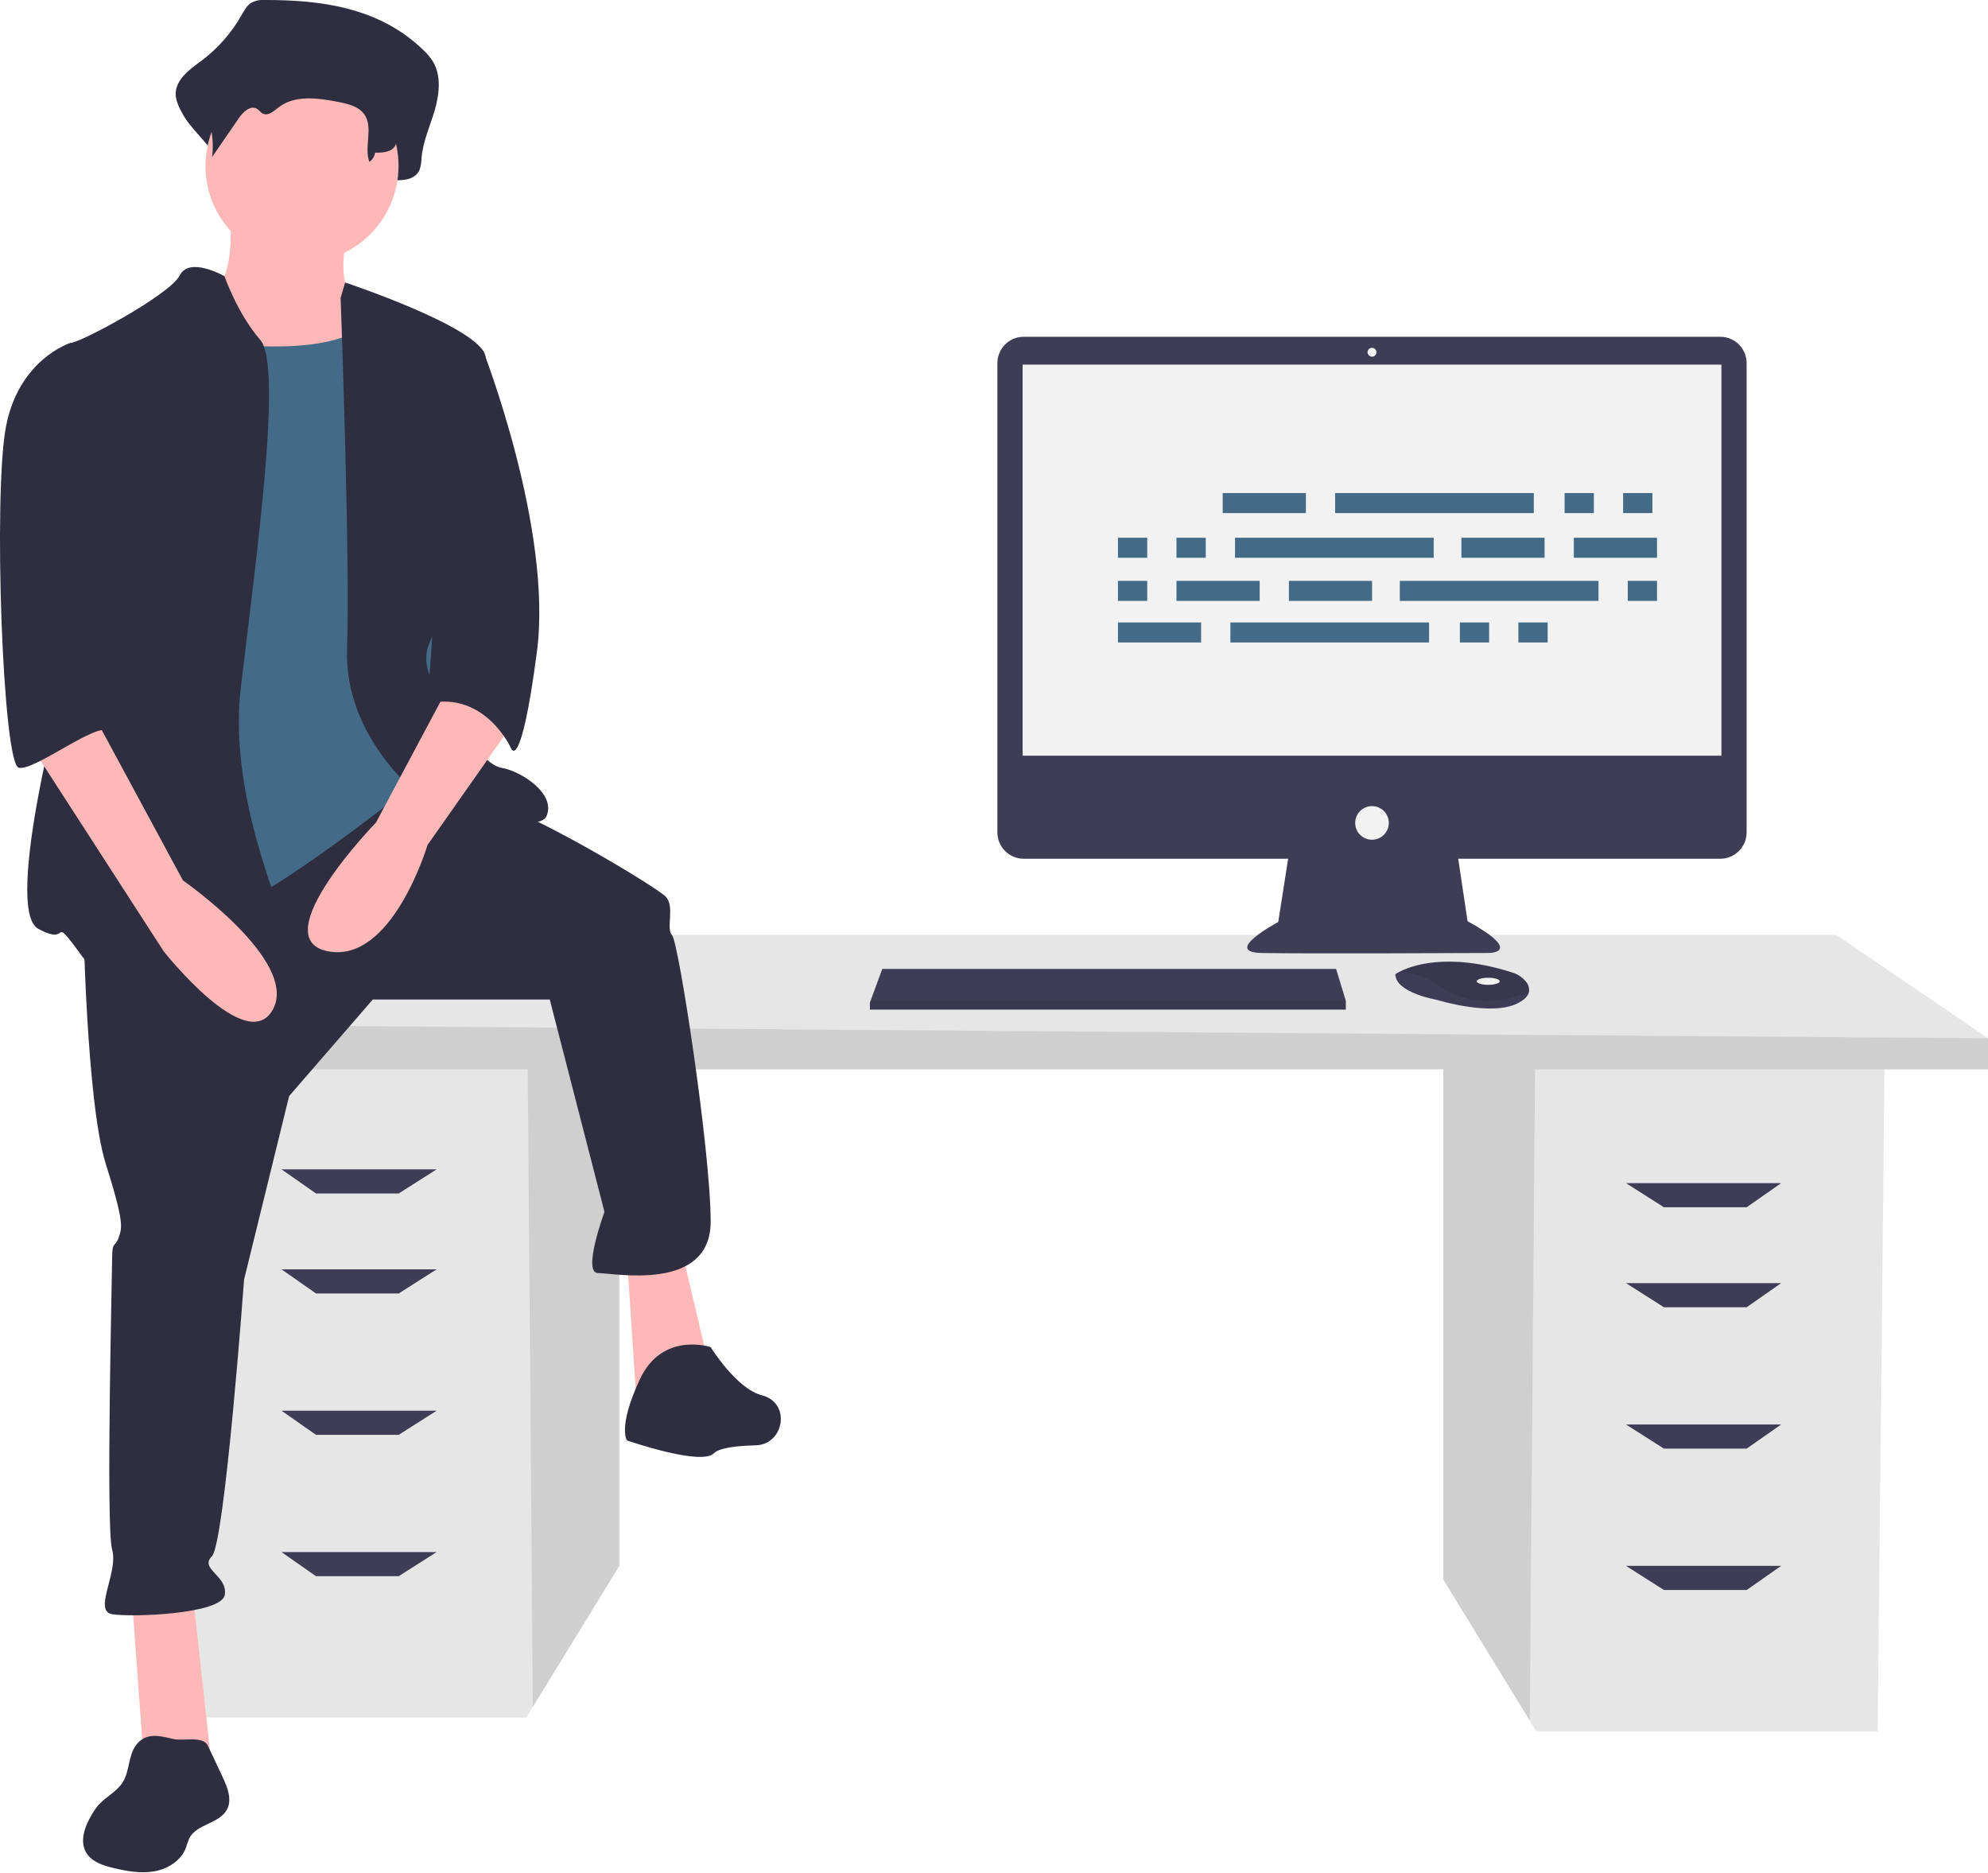
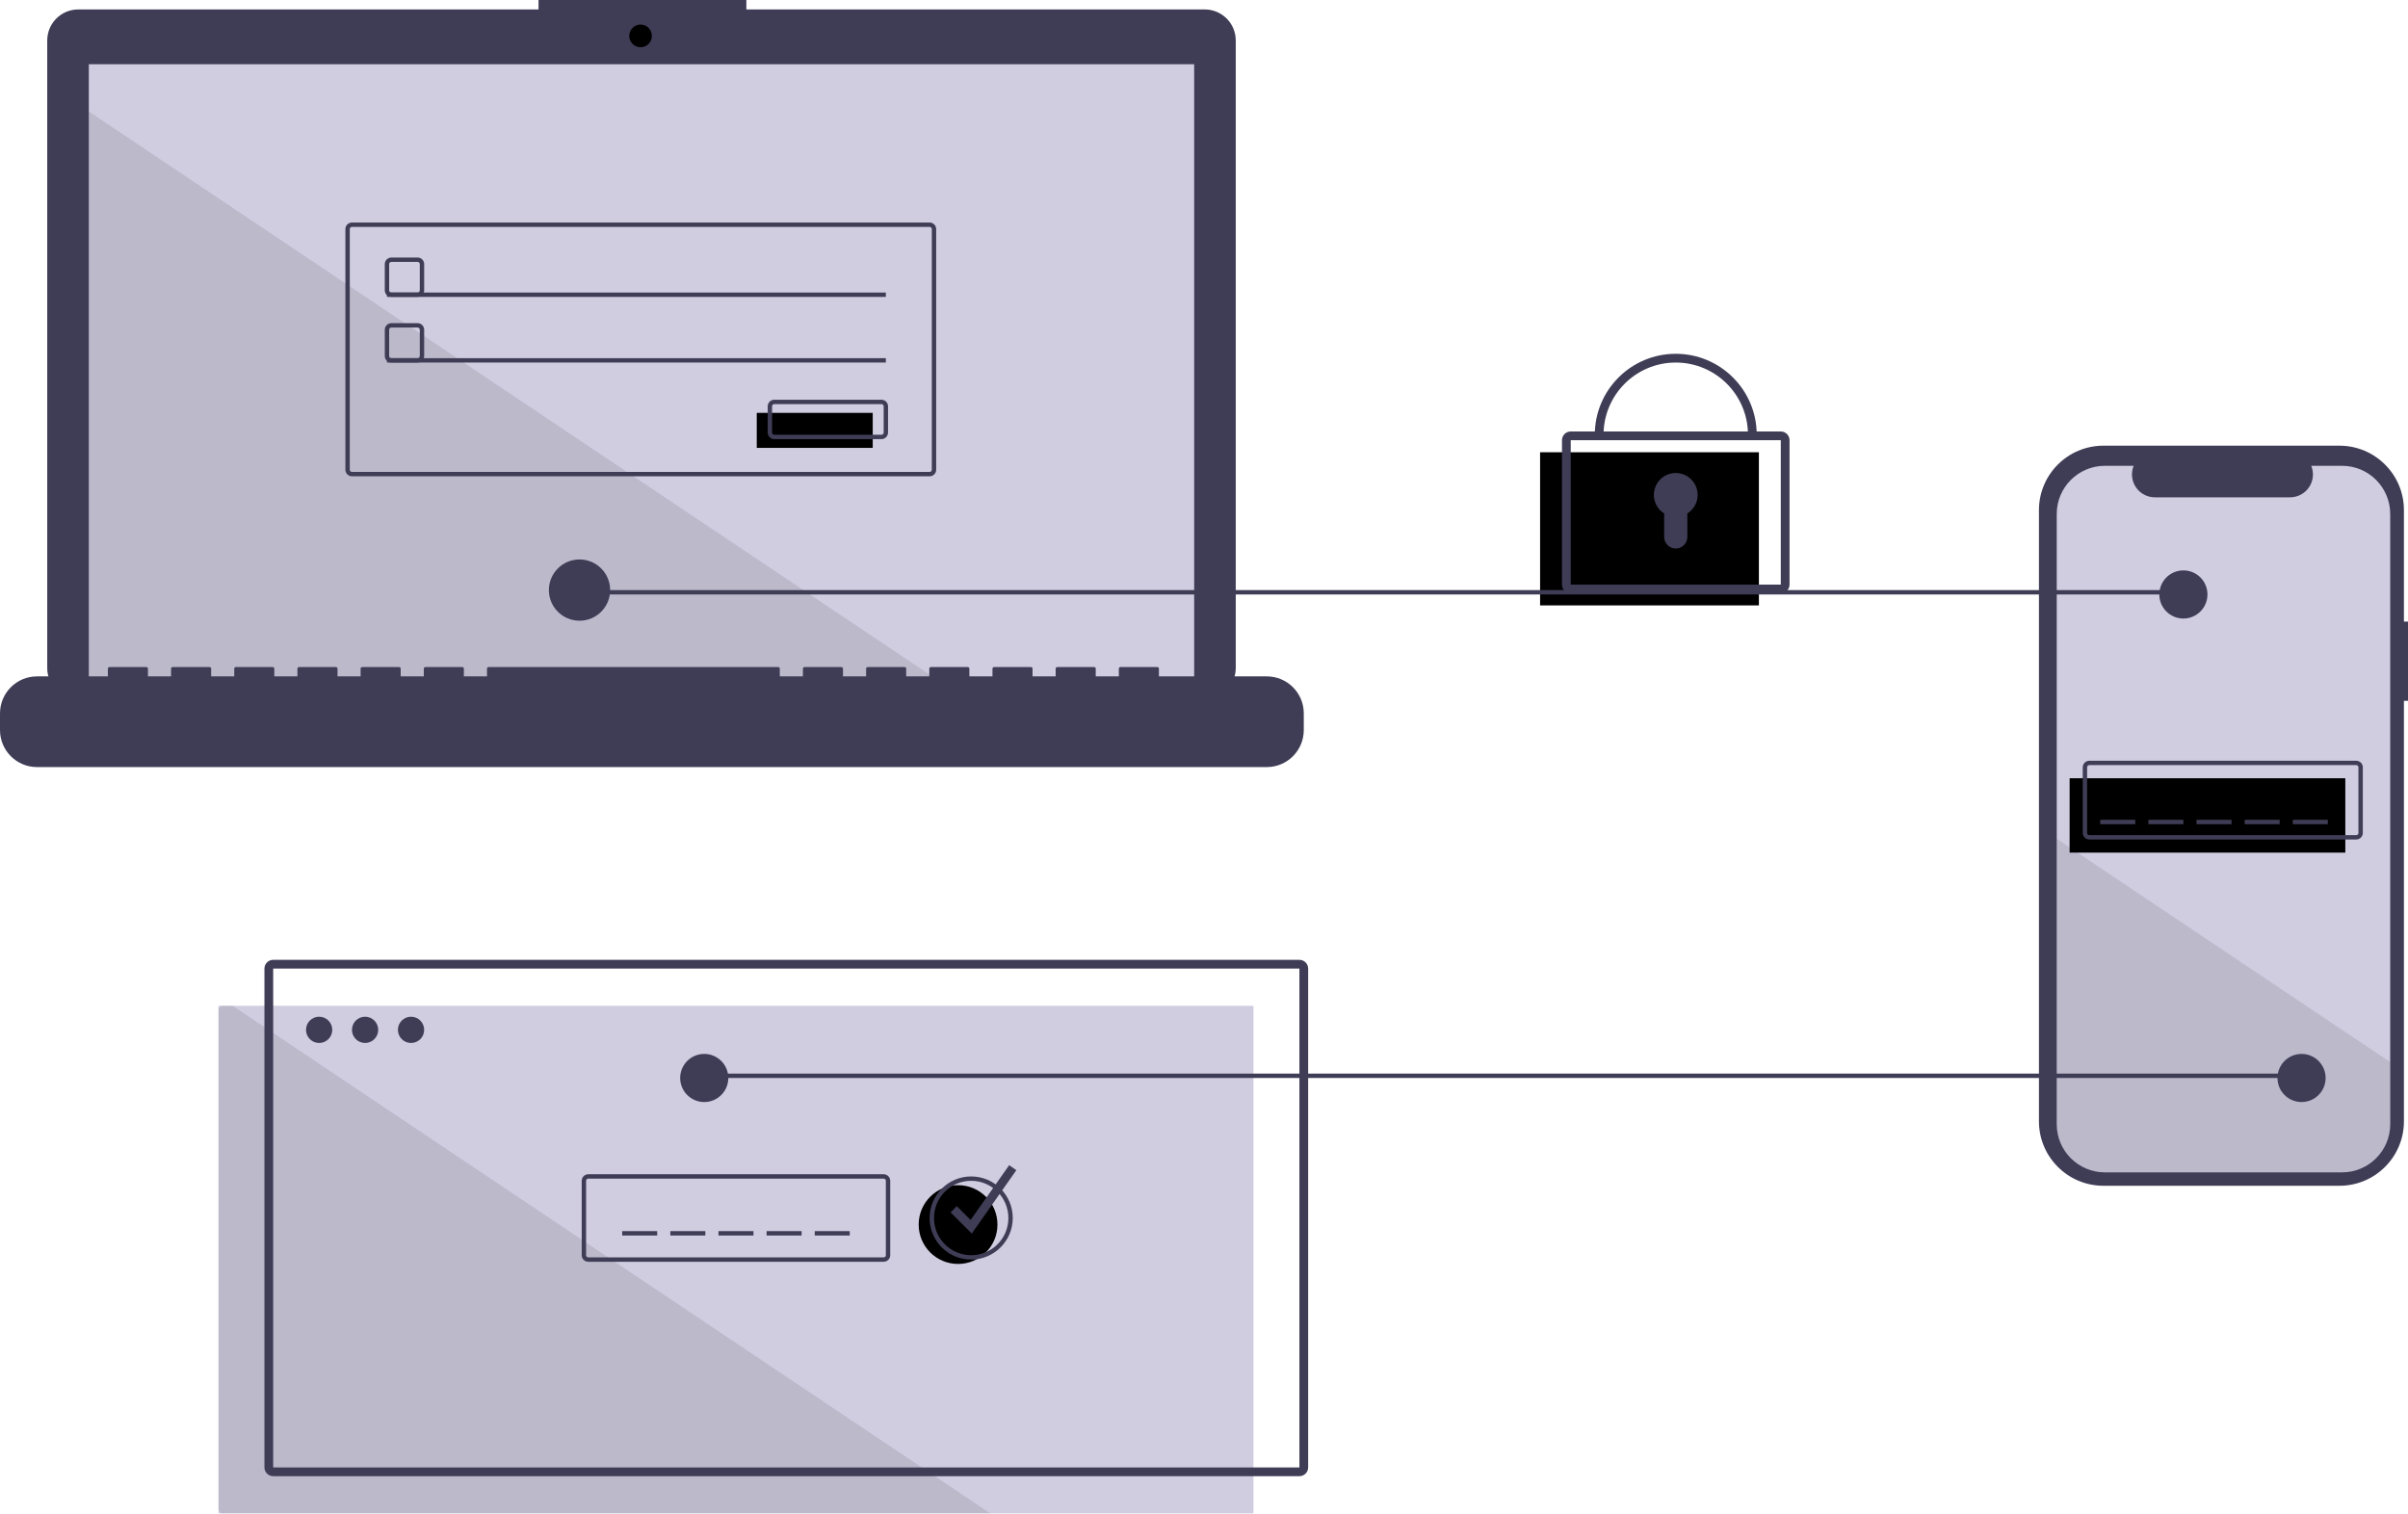
- <svg xmlns="http://www.w3.org/2000/svg" data-name="Layer 1" width="711.188" height="669.683" viewBox="0 0 711.188 669.683">
-   <polygon points="516.326 380.018 516.326 565.013 547.27 615.443 549.625 619.279 671.722 619.279 674.189 380.018 516.326 380.018" fill="#e6e6e6" />
-   <polygon points="516.326 380.018 516.326 565.013 547.27 615.443 549.169 380.018 516.326 380.018" opacity="0.1" />
-   <polygon points="221.566 375.084 221.566 560.08 190.622 610.51 188.267 614.345 66.17 614.345 63.703 375.084 221.566 375.084" fill="#e6e6e6" />
-   <polygon points="221.566 375.084 221.566 560.08 190.622 610.51 188.723 375.084 221.566 375.084" opacity="0.1" />
-   <polygon points="711.188 371.385 711.188 382.484 47.67 382.484 47.67 366.451 109.335 334.385 656.923 334.385 711.188 371.385" fill="#e6e6e6" />
-   <polygon points="711.188 371.385 711.188 382.484 47.67 382.484 47.67 366.451 711.188 371.385" opacity="0.1" />
-   <polygon points="142.635 426.883 113.035 426.883 100.702 418.25 156.201 418.25 142.635 426.883" fill="#3f3d56" />
-   <polygon points="142.635 462.649 113.035 462.649 100.702 454.016 156.201 454.016 142.635 462.649" fill="#3f3d56" />
-   <polygon points="142.635 513.215 113.035 513.215 100.702 504.581 156.201 504.581 142.635 513.215" fill="#3f3d56" />
-   <polygon points="142.635 563.78 113.035 563.78 100.702 555.147 156.201 555.147 142.635 563.78" fill="#3f3d56" />
-   <polygon points="595.257 431.816 624.857 431.816 637.19 423.183 581.691 423.183 595.257 431.816" fill="#3f3d56" />
-   <polygon points="595.257 467.582 624.857 467.582 637.19 458.949 581.691 458.949 595.257 467.582" fill="#3f3d56" />
-   <polygon points="595.257 518.148 624.857 518.148 637.19 509.515 581.691 509.515 595.257 518.148" fill="#3f3d56" />
-   <polygon points="595.257 568.713 624.857 568.713 637.19 560.08 581.691 560.08 595.257 568.713" fill="#3f3d56" />
-   <path d="M859.82,235.615H610.634a9.423,9.423,0,0,0-9.424,9.424V412.897a9.423,9.423,0,0,0,9.424,9.424h94.593l-3.544,22.626s-20.253,10.759-6.013,11.076,81.328,0,81.328,0,12.974,0-7.595-11.392l-3.334-22.31h93.75a9.423,9.423,0,0,0,9.424-9.424V245.039A9.423,9.423,0,0,0,859.82,235.615Z" transform="translate(-244.406 -115.1587)" fill="#3f3d56" />
-   <rect x="365.823" y="130.424" width="249.996" height="139.871" fill="#f2f2f2" />
-   <circle cx="490.821" cy="125.994" r="1.582" fill="#f2f2f2" />
-   <circle cx="490.821" cy="294.346" r="6.013" fill="#f2f2f2" />
-   <polygon points="481.452 357.952 481.452 361.117 311.202 361.117 311.202 358.585 311.436 357.952 315.632 346.56 477.971 346.56 481.452 357.952" fill="#3f3d56" />
-   <path d="M791.376,470.013c-.31,1.326-1.481,2.725-4.127,4.047-9.493,4.747-28.797-1.266-28.797-1.266s-14.873-2.532-14.873-9.177a11.866,11.866,0,0,1,1.304-.775c3.991-2.112,17.225-7.322,40.691.221a9.786,9.786,0,0,1,4.46,2.923A4.667,4.667,0,0,1,791.376,470.013Z" transform="translate(-244.406 -115.1587)" fill="#3f3d56" />
-   <path d="M791.376,470.013c-11.62,4.452-21.977,4.785-32.607-2.598a23.343,23.343,0,0,0-13.886-4.573c3.991-2.112,17.225-7.322,40.691.221a9.786,9.786,0,0,1,4.46,2.923A4.667,4.667,0,0,1,791.376,470.013Z" transform="translate(-244.406 -115.1587)" opacity="0.1" />
-   <ellipse cx="532.4" cy="350.99" rx="4.114" ry="1.266" fill="#f2f2f2" />
-   <polygon points="481.452 357.952 481.452 361.117 311.202 361.117 311.202 358.585 311.436 357.952 481.452 357.952" opacity="0.1" />
-   <path d="M339.068,115.159a8.554,8.554,0,0,0-4.961,1.108c-1.476,1.011-2.406,2.782-3.356,4.429a52.986,52.986,0,0,1-14.434,16.305c-4.289,3.142-9.742,7.06-9.008,12.853a17.372,17.372,0,0,0,2.091,5.426c3.957,7.987,14.754,14.159,13.692,23.273,3.931-6.581-1.327-9.835,2.604-16.416,1.872-3.134,5.124-6.672,7.951-4.704.946.659,1.568,1.841,2.553,2.419,2.351,1.38,4.853-1.258,6.934-3.126,7.177-6.443,17.383-4.755,26.314-2.747,4.216.948,8.847,2.191,11.34,6.221,3.277,5.298-3.113,11.02-4.728,17.01a3.264,3.264,0,0,0,3.503,4.062c2.68-.264,5.854-.481,6.013-1.657,3.372.12,7.503-.262,8.947-3.772a14.762,14.762,0,0,0,.693-4.293c.53-5.897,3.033-11.277,4.691-16.89s2.379-12.191-.419-17.167a19.864,19.864,0,0,0-3.666-4.456C379.94,117.67,359.063,115.136,339.068,115.159Z" transform="translate(-244.406 -115.1587)" fill="#2f2e41" />
-   <path d="M326.544,190.064s3.453,28.778-9.209,31.081,11.511,41.441,11.511,41.441l57.557,6.907-13.814-46.045s-9.209-3.453-3.453-26.476S326.544,190.064,326.544,190.064Z" transform="translate(-244.406 -115.1587)" fill="#ffb8b8" />
-   <polygon points="47.028 569.318 51.633 632.631 75.806 632.631 68.9 569.318 47.028 569.318" fill="#ffb8b8" />
-   <polygon points="224.303 449.6 227.756 502.552 254.233 491.041 243.872 447.298 224.303 449.6" fill="#ffb8b8" />
-   <path d="M274.167,442.738s1.151,66.766,8.058,88.637,5.756,23.023,4.605,26.476-2.302,1.151-2.302,6.907-2.302,96.695,0,104.753-6.907,21.872,0,23.023,39.139,0,40.29-6.907-9.209-9.209-4.605-13.814,11.511-98.998,11.511-98.998l16.116-65.615,29.93-34.534H441.082l19.569,75.975s-8.058,21.872-2.302,21.872,40.29,6.907,40.29-18.418S487.127,451.947,484.825,449.645s1.151-10.36-2.302-13.814-43.743-27.627-58.708-32.232S387.857,393.515,387.857,393.515Z" transform="translate(-244.406 -115.1587)" fill="#2f2e41" />
-   <path d="M498.639,596.991s-17.267-5.756-25.325,11.511-4.605,21.872-4.605,21.872,26.476,9.209,31.081,4.605c2.003-2.003,8.365-2.699,14.913-2.846,9.973-.224,12.626-14.333,3.207-17.619q-.421-.147-.853-.255C507.848,611.955,498.639,596.991,498.639,596.991Z" transform="translate(-244.406 -115.1587)" fill="#2f2e41" />
-   <circle cx="108.038" cy="59.365" r="34.534" fill="#ffb8b8" />
-   <path d="M307.55,235.534s56.406,11.511,70.219-6.907,19.569,51.801,19.569,51.801l6.907,73.673-10.36,40.29s-54.103,43.743-71.37,47.197-43.743,5.756-43.743,5.756,8.058-127.776,8.058-130.078S307.55,235.534,307.55,235.534Z" transform="translate(-244.406 -115.1587)" fill="#436b87" />
-   <path d="M324.704,213.945s-12.55-7.189-16.003-.282S273.016,237.836,269.562,237.836s6.907,95.544,2.302,107.056S245.389,440.436,258.051,447.343s3.453-6.907,16.116,10.36,74.824,17.267,78.277,10.36-27.627-58.708-21.872-107.056,14.965-115.114,6.907-124.323S324.704,213.945,324.704,213.945Z" transform="translate(-244.406 -115.1587)" fill="#2f2e41" />
-   <path d="M366.258,221.72l1.603-5.518s47.895,15.878,50.198,26.238,1.151,82.882-6.907,88.637-19.569,14.965-11.511,28.778,17.267,28.778,24.174,29.93,19.569,9.209,16.116,17.267-44.894-6.907-44.894-6.907-27.627-20.72-26.476-52.952S366.258,221.72,366.258,221.72Z" transform="translate(-244.406 -115.1587)" fill="#2f2e41" />
-   <path d="M406.548,357.554l-27.627,51.801s-40.29,41.441-17.267,46.045,35.685-37.987,35.685-37.987l29.93-42.592Z" transform="translate(-244.406 -115.1587)" fill="#ffb8b8" />
-   <path d="M340.75,124.195a7.838,7.838,0,0,0-4.039.783,9.413,9.413,0,0,0-2.732,3.131,39.773,39.773,0,0,1-11.75,11.524c-3.491,2.221-7.93,4.99-7.333,9.084a11.359,11.359,0,0,0,1.702,3.835,30.163,30.163,0,0,1,3.665,18.801l9.6-13.954c1.524-2.215,4.171-4.715,6.472-3.324.77.466,1.276,1.301,2.078,1.71,1.914.975,3.95-.889,5.644-2.21,5.842-4.554,14.15-3.361,21.421-1.942,3.432.67,7.202,1.549,9.231,4.397,3.372,4.733-.149,11.572,1.819,17.04a5.023,5.023,0,0,0,2.079-3.317c2.745.085,6.107-.185,7.283-2.666a9.188,9.188,0,0,0,.564-3.034c.432-4.168,2.469-7.971,3.819-11.938s1.937-8.616-.341-12.133a14.681,14.681,0,0,0-2.984-3.149C374.022,125.97,357.027,124.178,340.75,124.195Z" transform="translate(-244.406 -115.1587)" fill="#2f2e41" />
-   <path d="M406.548,237.836l10.725,2.847s24.96,63.919,19.204,107.662-9.209,34.534-9.209,34.534-9.209-20.72-29.93-16.116Z" transform="translate(-244.406 -115.1587)" fill="#2f2e41" />
-   <path d="M293.029,739.422c-2.776,3.772-2.219,9.165-4.678,13.151-2.131,3.455-6.148,5.267-8.814,8.329a22.326,22.326,0,0,0-2.266,3.26c-2.473,4.143-4.483,9.452-2.048,13.616,1.959,3.35,6.078,4.66,9.855,5.552,4.774,1.128,9.734,2.031,14.564,1.169s9.549-3.819,11.271-8.412a32.5,32.5,0,0,1,1.205-3.401c2.617-5.153,10.827-5.209,13.506-10.33,1.875-3.584.151-7.916-1.571-11.576l-5.261-11.177c-1.746-3.709-8.824-1.576-12.513-2.465C301.465,735.978,296.491,734.701,293.029,739.422Z" transform="translate(-244.406 -115.1587)" fill="#2f2e41" />
-   <path d="M254.598,380.577l48.348,74.824s29.93,37.987,39.139,20.72-32.232-46.045-32.232-46.045L278.772,372.519Z" transform="translate(-244.406 -115.1587)" fill="#ffb8b8" />
-   <path d="M278.772,240.138,269.562,237.836s-18.418,5.756-23.023,29.93-1.151,120.869,4.605,122.02,28.427-16.837,32.056-13.023-7.882-15.756-4.429-26.116S278.772,240.138,278.772,240.138Z" transform="translate(-244.406 -115.1587)" fill="#2f2e41" />
-   <g id="f3c2397c-d780-4cc6-97d8-1503d8277a2c" data-name="Group 13">
-     <rect id="ad41612f-86f7-46b2-a964-3a5da7bcf3cf" data-name="Rectangle 55" x="437.407" y="176.363" width="29.752" height="7.163" fill="#436b87" />
-     <rect id="b9a0b375-cc2a-4c59-8850-661af54e4f62" data-name="Rectangle 56" x="559.722" y="176.363" width="10.468" height="7.163" fill="#436b87" />
-     <rect id="e174c2ab-9bc5-41ec-b37c-b06fbf8a9878" data-name="Rectangle 57" x="580.659" y="176.363" width="10.468" height="7.163" fill="#436b87" />
-     <rect id="ba2479ac-4c7d-43b4-a028-73b1e20e4002" data-name="Rectangle 58" x="477.628" y="176.363" width="71.075" height="7.163" fill="#436b87" />
-     <rect id="ac60ef86-00f2-480b-8171-28b6fdfc1958" data-name="Rectangle 59" x="399.941" y="222.644" width="29.752" height="7.163" fill="#436b87" />
-     <rect id="b3d8298d-cd65-487a-8b19-4cee946356e7" data-name="Rectangle 60" x="522.256" y="222.644" width="10.468" height="7.163" fill="#436b87" />
-     <rect id="ed27f15f-f0c4-4569-8330-a6688f8e356c" data-name="Rectangle 61" x="543.193" y="222.644" width="10.468" height="7.163" fill="#436b87" />
-     <rect id="f685c005-adaf-4d60-acda-005b037d82a6" data-name="Rectangle 62" x="440.162" y="222.644" width="71.075" height="7.163" fill="#436b87" />
-     <rect id="eca7c7fc-83f8-48ca-a588-6606db47af3f" data-name="Rectangle 63" x="522.807" y="192.341" width="29.752" height="7.163" fill="#436b87" />
-     <rect id="a71b5b2f-f8b9-481d-a301-5e3357e5fe42" data-name="Rectangle 64" x="563.028" y="192.341" width="29.752" height="7.163" fill="#436b87" />
-     <rect id="abb3a25a-f854-41fc-8391-e6ad9fbe2417" data-name="Rectangle 66" x="399.941" y="192.341" width="10.468" height="7.163" fill="#436b87" />
-     <rect id="add2b425-b775-4eb5-9c25-8c4c14f957c9" data-name="Rectangle 67" x="420.878" y="192.341" width="10.468" height="7.163" fill="#436b87" />
-     <rect id="b7159612-3b84-4b0b-a885-612eaab04c06" data-name="Rectangle 68" x="441.815" y="192.341" width="71.075" height="7.163" fill="#436b87" />
-     <rect id="edfc7301-4de5-47dc-80e2-1ae2da982d6d" data-name="Rectangle 69" x="461.099" y="207.768" width="29.752" height="7.163" fill="#436b87" />
-     <rect id="e1009f91-6275-4375-80fa-0d778e331fdc" data-name="Rectangle 70" x="420.878" y="207.768" width="29.752" height="7.163" fill="#436b87" />
-     <rect id="a060fb9f-1f1a-4862-9a69-16dd49199e18" data-name="Rectangle 71" x="399.941" y="207.768" width="10.468" height="7.163" fill="#436b87" />
-     <rect id="b6754d5f-104f-449c-b9a9-cf9ac82bf5fe" data-name="Rectangle 73" x="582.312" y="207.768" width="10.468" height="7.163" fill="#436b87" />
-     <rect id="e6ed1ccd-2cfd-450f-a339-07df3a1ee6bb" data-name="Rectangle 74" x="500.768" y="207.768" width="71.075" height="7.163" fill="#436b87" />
-   </g>
+ <svg xmlns="http://www.w3.org/2000/svg" data-name="Layer 1" width="1100.501" height="691.707" viewBox="0 0 1100.501 691.707">
+   <path d="M1150.25,388.237h-1.859V337.322a29.468,29.468,0,0,0-29.469-29.469H1011.052a29.468,29.468,0,0,0-29.469,29.469V616.648a29.469,29.469,0,0,0,29.469,29.469h107.871a29.469,29.469,0,0,0,29.469-29.469V424.48h1.859Z" transform="translate(-49.74968 -104.1466)" fill="#3f3d56" />
+   <path d="M1142.121,339.053v278.92a22.011,22.011,0,0,1-22.01,22.01h-108.39a22.002,22.002,0,0,1-22-22.01v-278.92a22,22,0,0,1,22-22h13.15a10.461,10.461,0,0,0,9.68,14.4h61.8a10.44,10.44,0,0,0,9.68-14.4H1120.111A22.009,22.009,0,0,1,1142.121,339.053Z" transform="translate(-49.74968 -104.1466)" fill="#d0cde1" />
+   <rect x="945.851" y="355.707" width="126" height="34" fill="#000000" />
+   <path d="M1126.601,487.853h-122a3.003,3.003,0,0,1-3-3v-30a3.003,3.003,0,0,1,3-3h122a3.003,3.003,0,0,1,3,3v30A3.003,3.003,0,0,1,1126.601,487.853Zm-122-34a1.001,1.001,0,0,0-1,1v30a1.001,1.001,0,0,0,1,1h122a1.001,1.001,0,0,0,1-1v-30a1.001,1.001,0,0,0-1-1Z" transform="translate(-49.74968 -104.1466)" fill="#3f3d56" />
+   <rect x="959.851" y="374.707" width="16" height="2" fill="#3f3d56" />
+   <rect x="981.851" y="374.707" width="16" height="2" fill="#3f3d56" />
+   <rect x="1003.851" y="374.707" width="16" height="2" fill="#3f3d56" />
+   <rect x="1025.851" y="374.707" width="16" height="2" fill="#3f3d56" />
+   <rect x="1047.851" y="374.707" width="16" height="2" fill="#3f3d56" />
+   <path d="M1142.121,589.613v28.36a22.011,22.011,0,0,1-22.01,22.01h-108.39a22.002,22.002,0,0,1-22-22.01v-130.46Z" transform="translate(-49.74968 -104.1466)" opacity="0.1" />
+   <rect x="99.851" y="459.707" width="473" height="232" fill="#d0cde1" />
+   <path d="M502.351,795.853H151.601a2.006,2.006,0,0,1-2-2v-228a2.006,2.006,0,0,1,2-2h4.44Z" transform="translate(-49.74968 -104.1466)" opacity="0.1" />
+   <rect x="318.851" y="490.707" width="733" height="2" fill="#3f3d56" />
+   <path d="M600.343,108.464H390.853v-4.318H295.862v4.318H85.509a14.17,14.17,0,0,0-14.17,14.17V409.491a14.17,14.17,0,0,0,14.17,14.17H600.343a14.17,14.17,0,0,0,14.17-14.17V122.635A14.17,14.17,0,0,0,600.343,108.464Z" transform="translate(-49.74968 -104.1466)" fill="#3f3d56" />
+   <rect x="40.591" y="29.357" width="505.17" height="284.98" fill="#d0cde1" />
+   <circle cx="292.744" cy="16.407" r="5.181" fill="#000000" />
+   <path d="M240.601,239.853h-12a3.003,3.003,0,0,1-3-3v-12a3.003,3.003,0,0,1,3-3h12a3.003,3.003,0,0,1,3,3v12A3.003,3.003,0,0,1,240.601,239.853Zm-12-16a1.001,1.001,0,0,0-1,1v12a1.001,1.001,0,0,0,1,1h12a1.001,1.001,0,0,0,1-1v-12a1.001,1.001,0,0,0-1-1Z" transform="translate(-49.74968 -104.1466)" fill="#3f3d56" />
+   <rect x="176.851" y="133.707" width="228" height="2" fill="#3f3d56" />
+   <rect x="345.851" y="188.707" width="53" height="16" fill="#000000" />
+   <path d="M452.601,304.853h-49a3.003,3.003,0,0,1-3-3v-12a3.003,3.003,0,0,1,3-3h49a3.003,3.003,0,0,1,3,3v12A3.003,3.003,0,0,1,452.601,304.853Zm-49-16a1.001,1.001,0,0,0-1,1v12a1.001,1.001,0,0,0,1,1h49a1.001,1.001,0,0,0,1-1v-12a1.001,1.001,0,0,0-1-1Z" transform="translate(-49.74968 -104.1466)" fill="#3f3d56" />
+   <rect x="703.851" y="206.707" width="100" height="70" fill="#000000" />
+   <path d="M863.601,375.353h-96a4.004,4.004,0,0,1-4-4v-66a4.004,4.004,0,0,1,4-4h96a4.004,4.004,0,0,1,4,4v66A4.004,4.004,0,0,1,863.601,375.353Zm-96-70v66H863.604l-.003-66Z" transform="translate(-49.74968 -104.1466)" fill="#3f3d56" />
+   <path d="M852.601,302.853h-4a33,33,0,1,0-66,0h-4a37,37,0,1,1,74,0Z" transform="translate(-49.74968 -104.1466)" fill="#3f3d56" />
+   <path d="M825.601,330.353a10,10,0,1,0-15.294,8.473V349.559a5.294,5.294,0,0,0,5.294,5.294h0a5.294,5.294,0,0,0,5.294-5.294V338.826A9.983,9.983,0,0,0,825.601,330.353Z" transform="translate(-49.74968 -104.1466)" fill="#3f3d56" />
+   <rect x="284.351" y="562.707" width="16" height="2" fill="#3f3d56" />
+   <rect x="306.351" y="562.707" width="16" height="2" fill="#3f3d56" />
+   <rect x="328.351" y="562.707" width="16" height="2" fill="#3f3d56" />
+   <rect x="350.351" y="562.707" width="16" height="2" fill="#3f3d56" />
+   <rect x="372.351" y="562.707" width="16" height="2" fill="#3f3d56" />
+   <path d="M643.601,778.854H174.601a4.004,4.004,0,0,1-4-4v-228a4.004,4.004,0,0,1,4-4H643.601a4.004,4.004,0,0,1,4,4v228A4.004,4.004,0,0,1,643.601,778.854Zm-469-232v228H643.604l-.003-228Z" transform="translate(-49.74968 -104.1466)" fill="#3f3d56" />
+   <circle cx="145.851" cy="470.707" r="6" fill="#3f3d56" />
+   <circle cx="166.851" cy="470.707" r="6" fill="#3f3d56" />
+   <circle cx="187.851" cy="470.707" r="6" fill="#3f3d56" />
+   <path d="M453.601,680.853h-135a3.003,3.003,0,0,1-3-3v-34a3.003,3.003,0,0,1,3-3h135a3.003,3.003,0,0,1,3,3v34A3.003,3.003,0,0,1,453.601,680.853Zm-135-38a1.001,1.001,0,0,0-1,1v34a1.001,1.001,0,0,0,1,1h135a1.001,1.001,0,0,0,1-1v-34a1.001,1.001,0,0,0-1-1Z" transform="translate(-49.74968 -104.1466)" fill="#3f3d56" />
+   <circle cx="437.851" cy="559.707" r="18" fill="#000000" />
+   <path d="M493.601,679.853a19,19,0,1,1,19-19A19.022,19.022,0,0,1,493.601,679.853Zm0-36a17,17,0,1,0,17,17A17.019,17.019,0,0,0,493.601,643.853Z" transform="translate(-49.74968 -104.1466)" fill="#3f3d56" />
+   <polygon points="444.118 563.803 434.437 554.121 437.265 551.293 443.584 557.611 461.216 532.555 464.487 534.858 444.118 563.803" fill="#3f3d56" />
+   <polygon points="433.761 314.337 40.591 314.337 40.591 50.947 433.761 314.337" opacity="0.1" />
+   <path d="M628.697,413.298H579.395v-3.552a.704.704,0,0,0-.704-.704H561.787a.704.704,0,0,0-.704.704v3.552H550.518v-3.552a.704.704,0,0,0-.704-.704H532.91a.704.704,0,0,0-.704.704v3.552H521.641v-3.552a.704.704,0,0,0-.704-.704H504.033a.704.704,0,0,0-.704.704v3.552H492.764v-3.552a.704.704,0,0,0-.704-.704H475.157a.704.704,0,0,0-.704.704v3.552H463.887v-3.552a.704.704,0,0,0-.704-.704H446.28a.704.704,0,0,0-.704.704v3.552H435.01v-3.552a.704.704,0,0,0-.704-.704H417.403a.704.704,0,0,0-.704.704v3.552H406.134v-3.552a.704.704,0,0,0-.704-.704H273.018a.704.704,0,0,0-.704.704v3.552H261.749v-3.552a.704.704,0,0,0-.704-.704H244.141a.704.704,0,0,0-.704.704v3.552H232.872v-3.552a.704.704,0,0,0-.704-.704H215.264a.704.704,0,0,0-.704.704v3.552H203.995v-3.552a.704.704,0,0,0-.704-.704H186.387a.704.704,0,0,0-.704.704v3.552H175.118v-3.552a.704.704,0,0,0-.704-.704H157.51a.704.704,0,0,0-.704.704v3.552H146.241v-3.552a.704.704,0,0,0-.704-.704H128.633a.704.704,0,0,0-.704.704v3.552H117.364v-3.552a.704.704,0,0,0-.704-.704H99.756a.704.704,0,0,0-.704.704v3.552H66.653A16.904,16.904,0,0,0,49.75,430.202v7.643a16.904,16.904,0,0,0,16.904,16.904H628.697A16.904,16.904,0,0,0,645.601,437.845V430.202A16.904,16.904,0,0,0,628.697,413.298Z" transform="translate(-49.74968 -104.1466)" fill="#3f3d56" />
+   <path d="M474.601,321.853h-264a3.003,3.003,0,0,1-3-3v-110a3.003,3.003,0,0,1,3-3h264a3.003,3.003,0,0,1,3,3v110A3.003,3.003,0,0,1,474.601,321.853Zm-264-114a1.001,1.001,0,0,0-1,1v110a1.001,1.001,0,0,0,1,1h264a1.001,1.001,0,0,0,1-1v-110a1.001,1.001,0,0,0-1-1Z" transform="translate(-49.74968 -104.1466)" fill="#3f3d56" />
+   <path d="M240.601,269.853h-12a3.003,3.003,0,0,1-3-3v-12a3.003,3.003,0,0,1,3-3h12a3.003,3.003,0,0,1,3,3v12A3.003,3.003,0,0,1,240.601,269.853Zm-12-16a1.001,1.001,0,0,0-1,1v12a1.001,1.001,0,0,0,1,1h12a1.001,1.001,0,0,0,1-1v-12a1.001,1.001,0,0,0-1-1Z" transform="translate(-49.74968 -104.1466)" fill="#3f3d56" />
+   <rect x="176.851" y="163.707" width="228" height="2" fill="#3f3d56" />
+   <rect x="264.851" y="269.707" width="733" height="2" fill="#3f3d56" />
+   <circle cx="264.851" cy="269.707" r="14" fill="#3f3d56" />
+   <circle cx="997.851" cy="271.707" r="11" fill="#3f3d56" />
+   <circle cx="1051.851" cy="492.707" r="11" fill="#3f3d56" />
+   <circle cx="321.851" cy="492.707" r="11" fill="#3f3d56" />
</svg>
